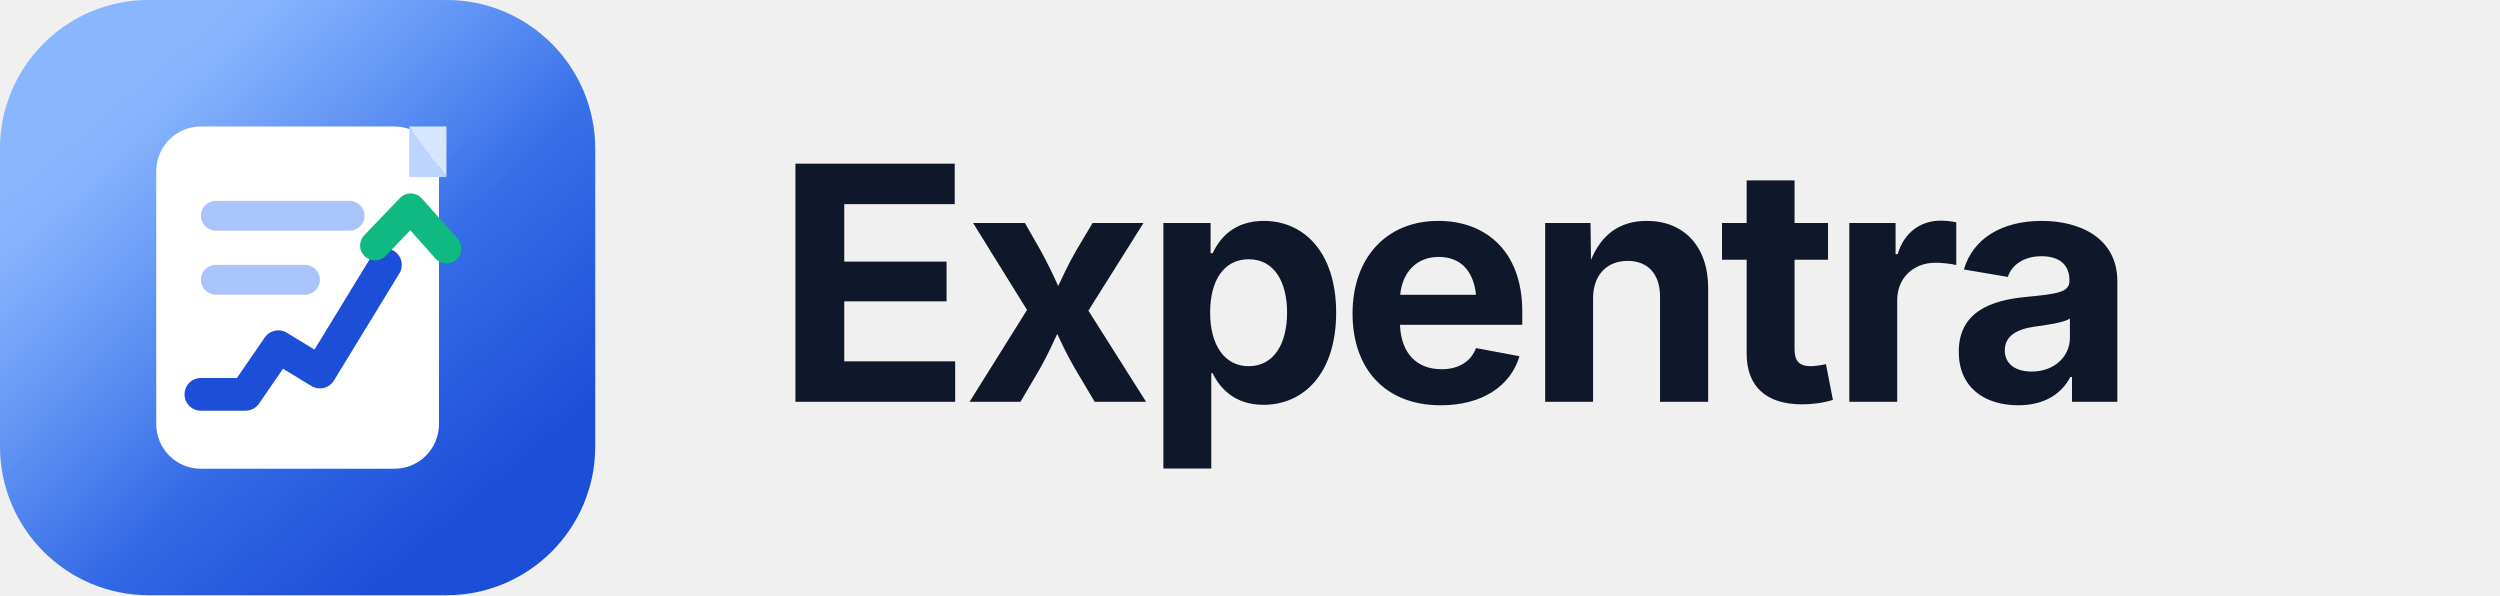
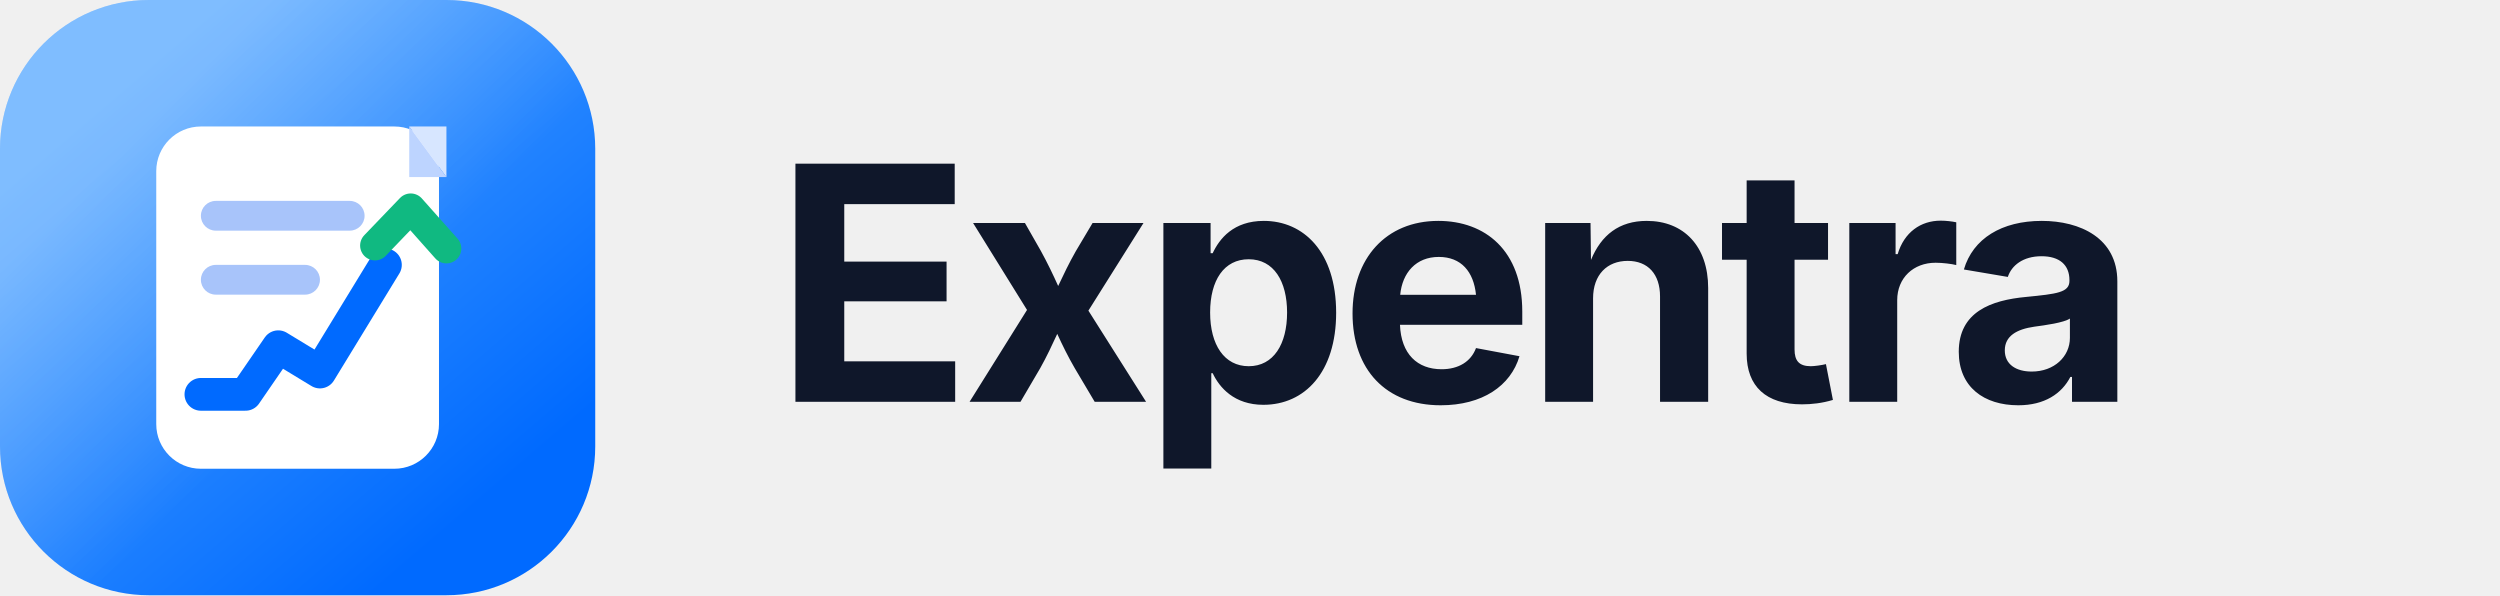
<svg xmlns="http://www.w3.org/2000/svg" viewBox="0 0 168 40" fill="none" role="img" aria-label="Expentra">
  <defs>
    <linearGradient id="logo-bg" x1="8" y1="6" x2="32" y2="34" gradientUnits="userSpaceOnUse">
-       <stop stop-color="#5B9BFF" />
-       <stop offset="1" stop-color="#1D4ED8" />
+       <stop stop-color="#4DA3FF" />
+       <stop offset="1" stop-color="#006aff" />
    </linearGradient>
    <linearGradient id="logo-shine" x1="10" y1="8" x2="24" y2="22" gradientUnits="userSpaceOnUse">
      <stop stop-color="#fff" stop-opacity=".28" />
      <stop offset="1" stop-color="#fff" stop-opacity="0" />
    </linearGradient>
  </defs>
  <rect width="40" height="40" rx="10" fill="url(#logo-bg)" />
  <rect width="40" height="40" rx="10" fill="url(#logo-shine)" />
  <rect x="10.5" y="8.5" width="19" height="23" rx="3" fill="#fff" />
  <path d="M27.5 8.5h2.5v3.4L27.5 8.5Z" fill="#D7E6FF" />
  <path d="M27.5 8.5 30 11.9h-2.5V8.5Z" fill="#BDD4FF" />
  <rect x="13.5" y="13.5" width="11" height="2" rx="1" fill="#A8C4FA" />
  <rect x="13.5" y="17.8" width="8" height="2" rx="1" fill="#A8C4FA" />
-   <path d="M13.5 26.5h3l2.2-3.2 2.8 1.7 4.4-7.2" stroke="#1D4ED8" stroke-width="2.2" stroke-linecap="round" stroke-linejoin="round" />
+   <path d="M13.5 26.5h3l2.2-3.2 2.8 1.7 4.4-7.2" stroke="#006aff" stroke-width="2.2" stroke-linecap="round" stroke-linejoin="round" />
  <path d="M25.2 16.5 27.6 14l2.4 2.7" stroke="#10B981" stroke-width="2" stroke-linecap="round" stroke-linejoin="round" />
  <text x="52" y="27" fill="#0F172A" font-family="Inter, system-ui, -apple-system, Segoe UI, Roboto, sans-serif" font-size="22" font-weight="700" letter-spacing="-0.03em">
    Expentra
  </text>
</svg>
